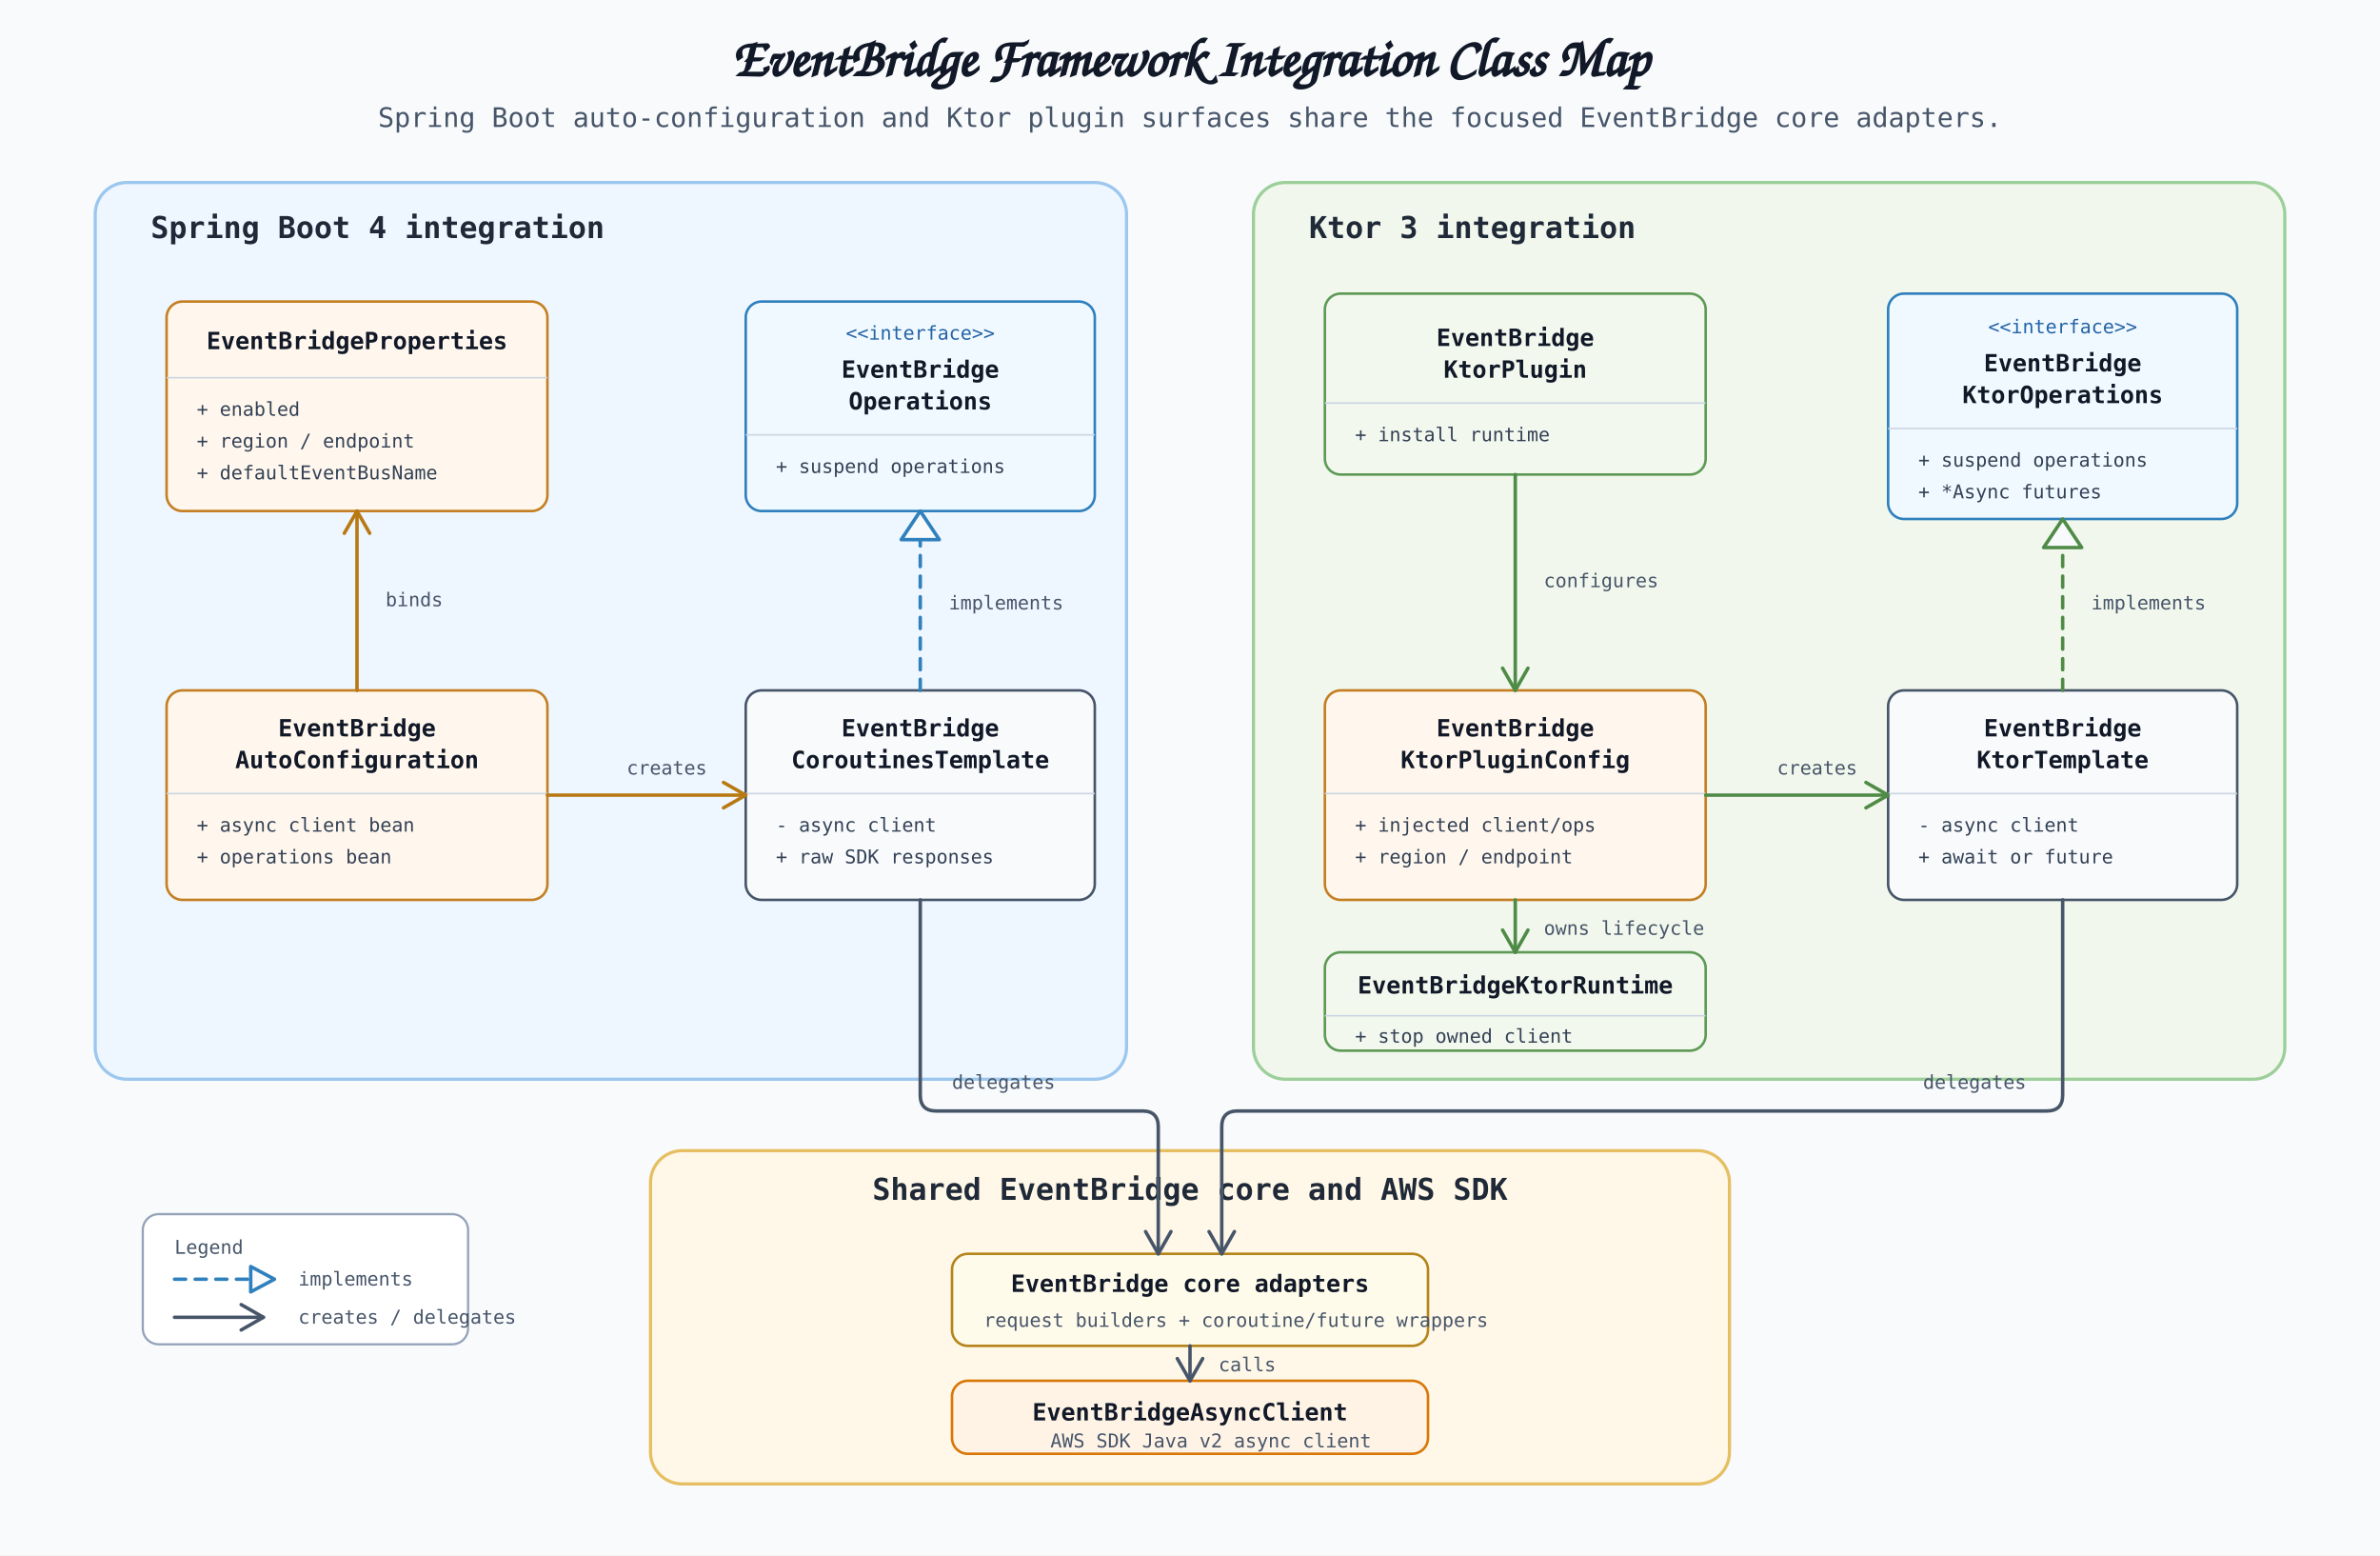
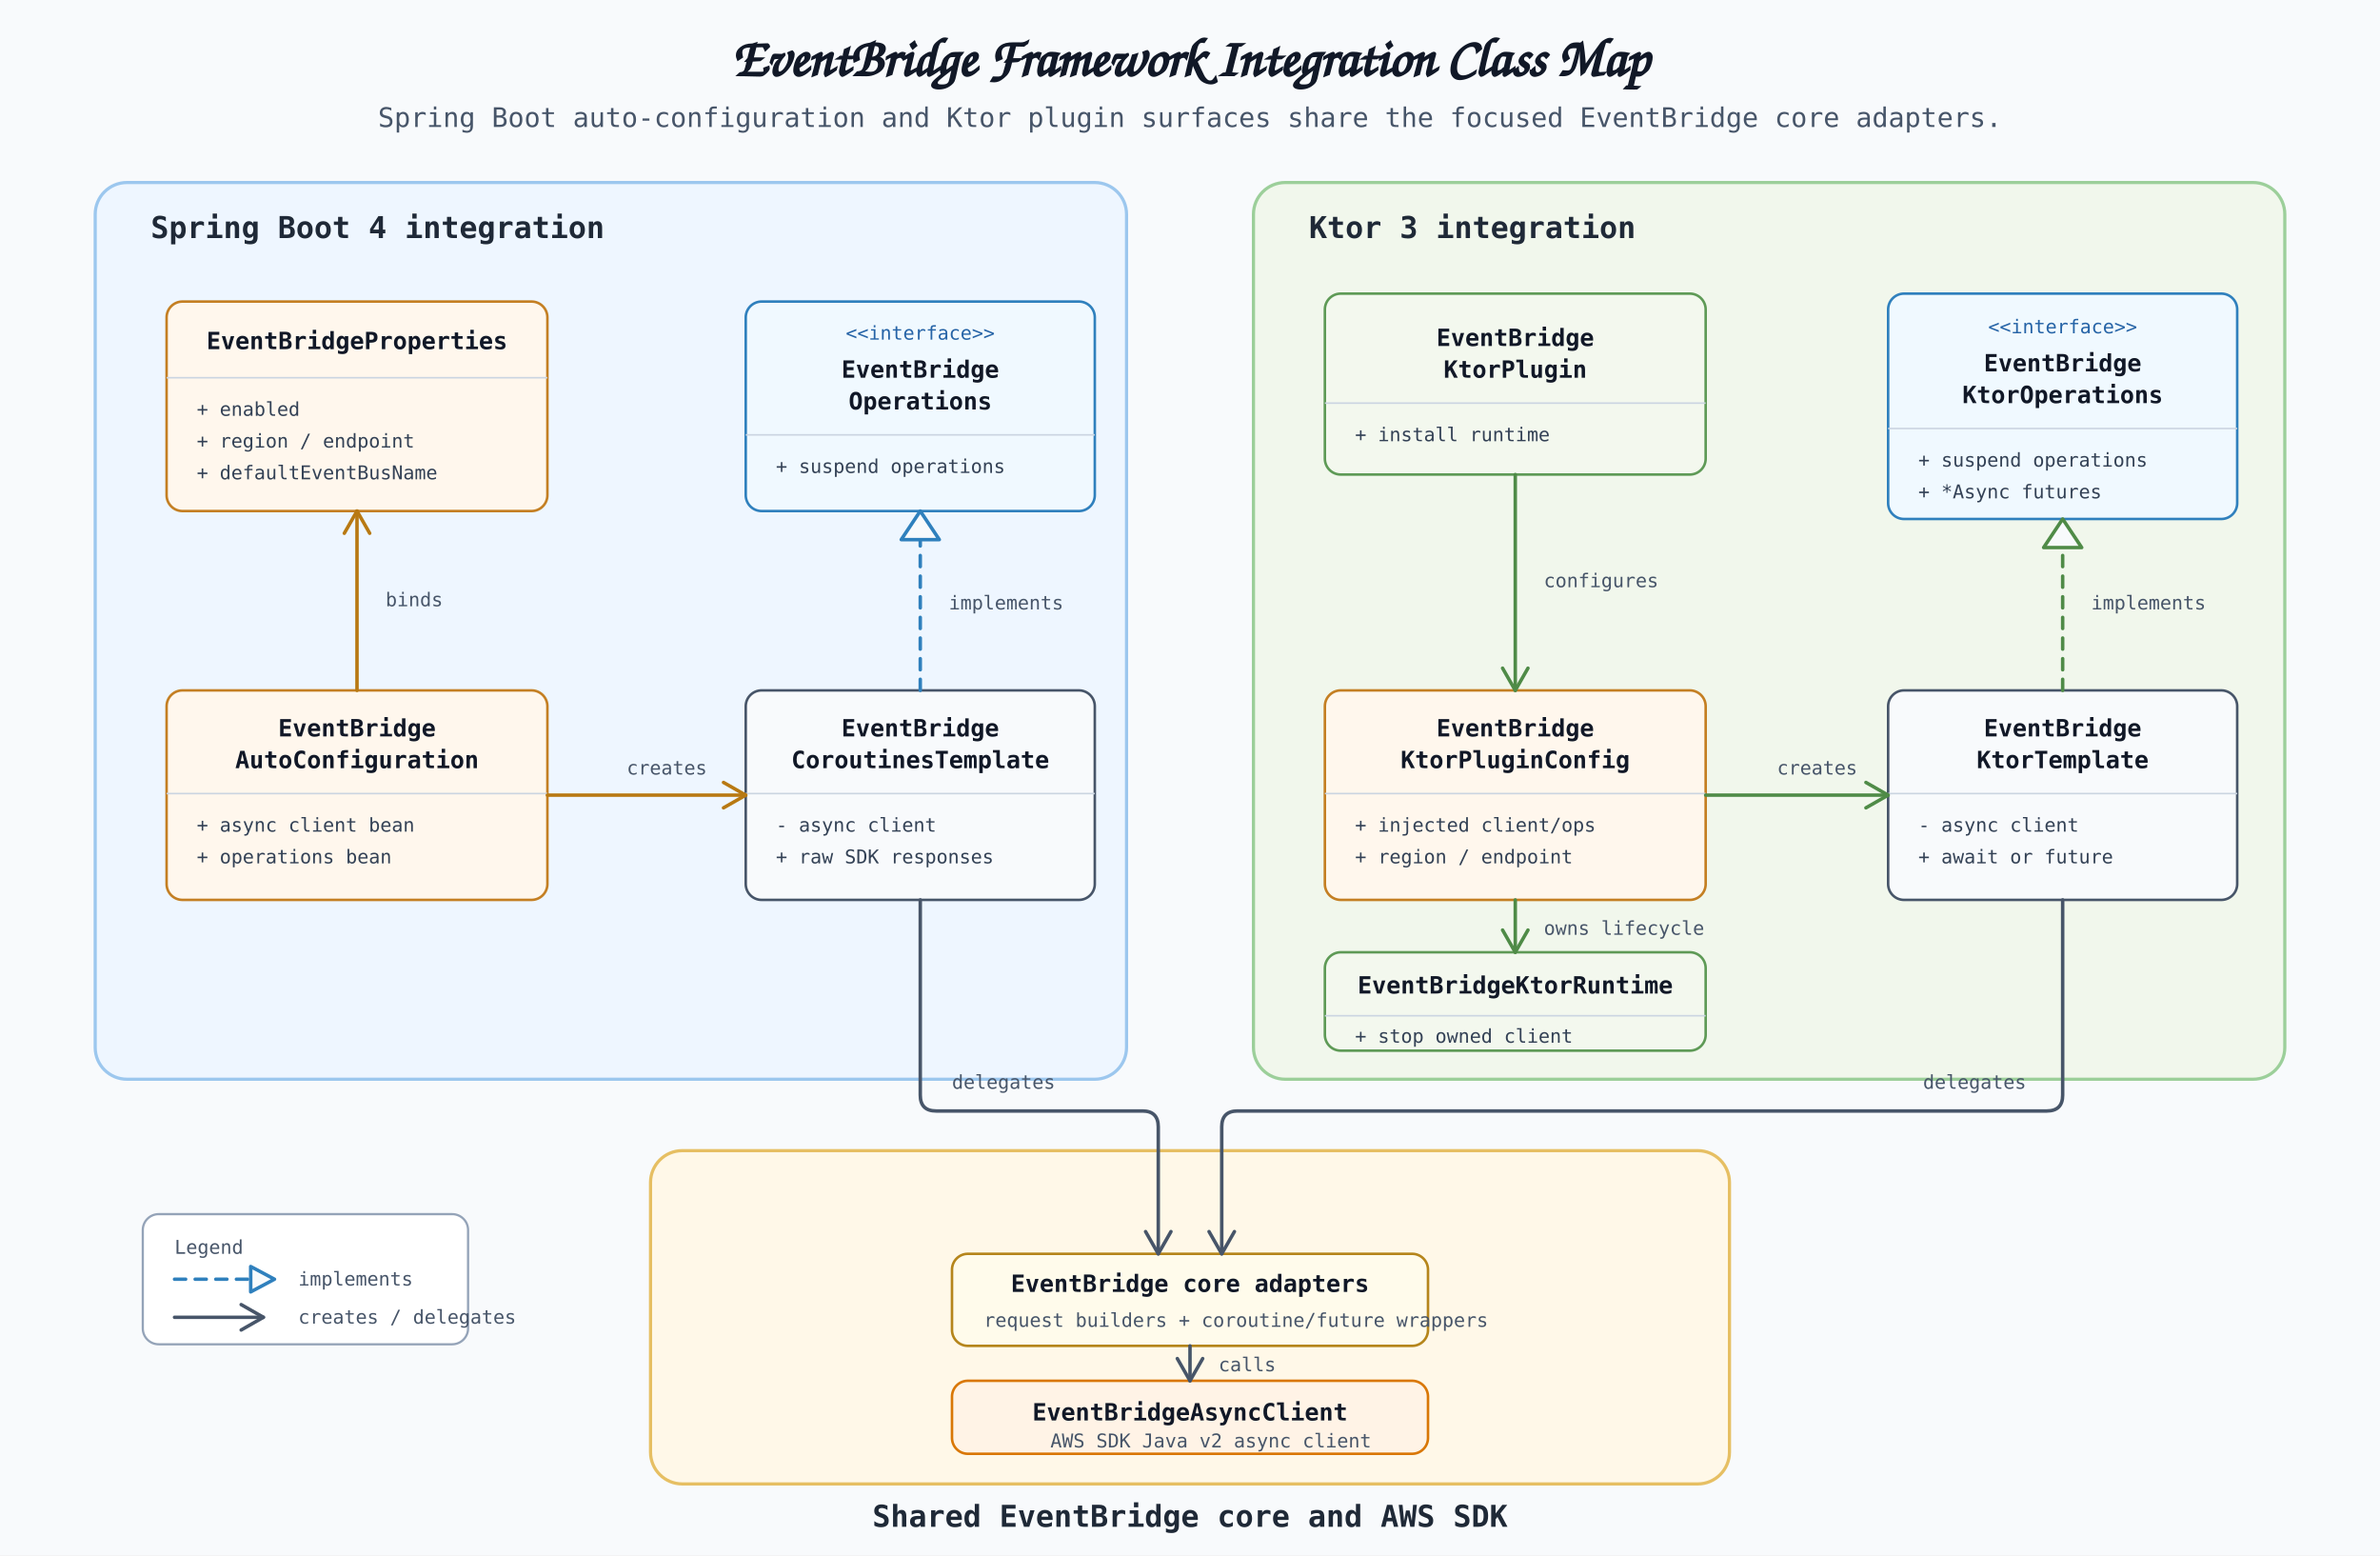
<svg xmlns="http://www.w3.org/2000/svg" width="1500" height="980" viewBox="0 0 1500 980" role="img" aria-labelledby="title desc">
  <defs>
    <style>
      .canvas { fill: #f8fafc; }
      .title { font: 700 34px "Architects Daughter", "Comic Sans MS", cursive; fill: #111827; }
      .subtitle { font: 17px "Comic Mono", "SFMono-Regular", monospace; fill: #475569; }
      .layer { fill: #eef6ff; stroke: #9cc7ee; stroke-width: 2; rx: 20; }
      .layer.ktor { fill: #f1f7ec; stroke: #9ccf9a; }
      .layer.shared { fill: #fff8e8; stroke: #e6bf63; }
      .layer-title { font: 700 19px "Comic Mono", "SFMono-Regular", monospace; fill: #1f2937; }
      .card { fill: #ffffff; stroke: #64748b; stroke-width: 1.6; rx: 10; }
      .interface-card { fill: #f0f9ff; stroke: #2f80bd; }
      .impl-card { fill: #f8fafc; stroke: #475569; }
      .config-card { fill: #fff7ed; stroke: #c47f23; }
      .runtime-card { fill: #f3f8ee; stroke: #5e9a56; }
      .shared-card { fill: #fffbeb; stroke: #b5851b; }
      .aws-card { fill: #fff3e6; stroke: #d97706; }
      .legend-box { fill: #ffffff; stroke: #94a3b8; stroke-width: 1.4; rx: 10; }
      .card-title { font: 700 15px "Comic Mono", "SFMono-Regular", monospace; fill: #111827; text-anchor: middle; }
      .stereo { font: 12px "Comic Mono", "SFMono-Regular", monospace; fill: #2563a6; text-anchor: middle; }
      .method { font: 12px "Comic Mono", "SFMono-Regular", monospace; fill: #334155; }
      .note { font: 12px "Comic Mono", "SFMono-Regular", monospace; fill: #475569; }
      .divider { stroke: #cbd5e1; stroke-width: 1; }
      .connector { fill: none; stroke: #334155; stroke-width: 2.2; stroke-linecap: round; stroke-linejoin: round; }
      .connector.dashed { stroke-dasharray: 7 6; }
      .connector.blue { stroke: #2f80bd; }
      .connector.green { stroke: #4f8b47; }
      .connector.amber { stroke: #b87912; }
      .connector.gray { stroke: #475569; }
      .arrow-open { fill: none; stroke-width: 2.2; stroke-linecap: round; stroke-linejoin: round; stroke-dasharray: none; style: stroke-dasharray:none; }
      .triangle { fill: #f8fafc; stroke-width: 2.2; stroke-linejoin: round; stroke-dasharray: none; style: stroke-dasharray:none; }
      .legend { font: 12px "Comic Mono", "SFMono-Regular", monospace; fill: #475569; }
    </style>
  </defs>
  <rect class="canvas" x="0" y="0" width="1500" height="980" />
  <text class="title" x="750" y="48" text-anchor="middle">EventBridge Framework Integration Class Map</text>
  <text class="subtitle" x="750" y="80" text-anchor="middle">Spring Boot auto-configuration and Ktor plugin surfaces share the focused EventBridge core adapters.</text>
  <rect class="layer" x="60" y="115" width="650" height="565" />
  <text class="layer-title" x="95" y="150">Spring Boot 4 integration</text>
  <rect class="layer ktor" x="790" y="115" width="650" height="565" />
  <text class="layer-title" x="825" y="150">Ktor 3 integration</text>
  <rect class="layer shared" x="410" y="725" width="680" height="210" />
-   <text class="layer-title" x="750" y="756" text-anchor="middle">Shared EventBridge core and AWS SDK</text>
+   <text class="layer-title" x="750" y="962" text-anchor="middle">Shared EventBridge core and AWS SDK</text>
  <g id="spring-props">
    <rect id="card-spring-props" class="card config-card" x="105" y="190" width="240" height="132" />
    <text class="card-title" x="225" y="220">EventBridgeProperties</text>
    <line class="divider" x1="105" y1="238" x2="345" y2="238" />
    <text class="method" x="124" y="262">+ enabled</text>
    <text class="method" x="124" y="282">+ region / endpoint</text>
    <text class="method" x="124" y="302">+ defaultEventBusName</text>
  </g>
  <g id="spring-ops">
    <rect id="card-spring-ops" class="card interface-card" x="470" y="190" width="220" height="132" />
    <text class="stereo" x="580" y="214">&lt;&lt;interface&gt;&gt;</text>
    <text class="card-title" x="580" y="238">EventBridge</text>
    <text class="card-title" x="580" y="258">Operations</text>
    <line class="divider" x1="470" y1="274" x2="690" y2="274" />
    <text class="method" x="489" y="298">+ suspend operations</text>
  </g>
  <g id="spring-auto">
    <rect id="card-spring-auto" class="card config-card" x="105" y="435" width="240" height="132" />
    <text class="card-title" x="225" y="464">EventBridge</text>
    <text class="card-title" x="225" y="484">AutoConfiguration</text>
    <line class="divider" x1="105" y1="500" x2="345" y2="500" />
    <text class="method" x="124" y="524">+ async client bean</text>
    <text class="method" x="124" y="544">+ operations bean</text>
  </g>
  <g id="spring-template">
    <rect id="card-spring-template" class="card impl-card" x="470" y="435" width="220" height="132" />
    <text class="card-title" x="580" y="464">EventBridge</text>
    <text class="card-title" x="580" y="484">CoroutinesTemplate</text>
    <line class="divider" x1="470" y1="500" x2="690" y2="500" />
    <text class="method" x="489" y="524">- async client</text>
    <text class="method" x="489" y="544">+ raw SDK responses</text>
  </g>
  <g id="ktor-plugin">
    <rect id="card-ktor-plugin" class="card runtime-card" x="835" y="185" width="240" height="114" />
    <text class="card-title" x="955" y="218">EventBridge</text>
    <text class="card-title" x="955" y="238">KtorPlugin</text>
    <line class="divider" x1="835" y1="254" x2="1075" y2="254" />
    <text class="method" x="854" y="278">+ install runtime</text>
  </g>
  <g id="ktor-ops">
    <rect id="card-ktor-ops" class="card interface-card" x="1190" y="185" width="220" height="142" />
    <text class="stereo" x="1300" y="210">&lt;&lt;interface&gt;&gt;</text>
    <text class="card-title" x="1300" y="234">EventBridge</text>
    <text class="card-title" x="1300" y="254">KtorOperations</text>
    <line class="divider" x1="1190" y1="270" x2="1410" y2="270" />
    <text class="method" x="1209" y="294">+ suspend operations</text>
    <text class="method" x="1209" y="314">+ *Async futures</text>
  </g>
  <g id="ktor-config">
    <rect id="card-ktor-config" class="card config-card" x="835" y="435" width="240" height="132" />
    <text class="card-title" x="955" y="464">EventBridge</text>
    <text class="card-title" x="955" y="484">KtorPluginConfig</text>
    <line class="divider" x1="835" y1="500" x2="1075" y2="500" />
    <text class="method" x="854" y="524">+ injected client/ops</text>
    <text class="method" x="854" y="544">+ region / endpoint</text>
  </g>
  <g id="ktor-template">
    <rect id="card-ktor-template" class="card impl-card" x="1190" y="435" width="220" height="132" />
    <text class="card-title" x="1300" y="464">EventBridge</text>
    <text class="card-title" x="1300" y="484">KtorTemplate</text>
    <line class="divider" x1="1190" y1="500" x2="1410" y2="500" />
    <text class="method" x="1209" y="524">- async client</text>
    <text class="method" x="1209" y="544">+ await or future</text>
  </g>
  <g id="ktor-runtime">
    <rect id="card-ktor-runtime" class="card runtime-card" x="835" y="600" width="240" height="62" />
    <text class="card-title" x="955" y="626">EventBridgeKtorRuntime</text>
    <line class="divider" x1="835" y1="640" x2="1075" y2="640" />
    <text class="method" x="854" y="657">+ stop owned client</text>
  </g>
  <g id="core-adapters">
    <rect id="card-core-adapters" class="card shared-card" x="600" y="790" width="300" height="58" />
    <text class="card-title" x="750" y="814">EventBridge core adapters</text>
    <text class="note" x="620" y="836">request builders + coroutine/future wrappers</text>
  </g>
  <g id="aws-client">
    <rect id="card-aws-client" class="card aws-card" x="600" y="870" width="300" height="46" />
    <text class="card-title" x="750" y="895">EventBridgeAsyncClient</text>
    <text class="note" x="662" y="912">AWS SDK Java v2 async client</text>
  </g>
  <path class="connector dashed blue" d="M 580 435 L 580 340" />
  <polygon class="triangle" points="580,322 568,340 592,340" stroke="#2f80bd" />
  <text class="note" x="598" y="384">implements</text>
  <path class="connector amber" d="M 225 435 L 225 322" />
  <polyline class="arrow-open" points="217,336 225,322 233,336" stroke="#b87912" />
  <text class="note" x="243" y="382">binds</text>
  <path class="connector amber" d="M 345 501 L 470 501" />
  <polyline class="arrow-open" points="456,493 470,501 456,509" stroke="#b87912" />
  <text class="note" x="395" y="488">creates</text>
  <path class="connector dashed green" d="M 1300 435 L 1300 345" />
  <polygon class="triangle" points="1300,327 1288,345 1312,345" stroke="#4f8b47" />
  <text class="note" x="1318" y="384">implements</text>
  <path class="connector green" d="M 955 299 L 955 435" />
  <polyline class="arrow-open" points="947,421 955,435 963,421" stroke="#4f8b47" />
  <text class="note" x="973" y="370">configures</text>
  <path class="connector green" d="M 1075 501 L 1190 501" />
  <polyline class="arrow-open" points="1176,493 1190,501 1176,509" stroke="#4f8b47" />
  <text class="note" x="1120" y="488">creates</text>
  <path class="connector green" d="M 955 567 L 955 600" />
  <polyline class="arrow-open" points="947,586 955,600 963,586" stroke="#4f8b47" />
  <text class="note" x="973" y="589">owns lifecycle</text>
  <path class="connector gray" d="M 580 567 L 580 690 Q 580 700 590 700 L 720 700 Q 730 700 730 710 L 730 790" />
  <polyline class="arrow-open" points="722,776 730,790 738,776" stroke="#475569" />
  <text class="note" x="600" y="686">delegates</text>
  <path class="connector gray" d="M 1300 567 L 1300 690 Q 1300 700 1290 700 L 780 700 Q 770 700 770 710 L 770 790" />
  <polyline class="arrow-open" points="762,776 770,790 778,776" stroke="#475569" />
  <text class="note" x="1212" y="686">delegates</text>
  <path class="connector gray" d="M 750 848 L 750 870" />
  <polyline class="arrow-open" points="742,856 750,870 758,856" stroke="#475569" />
  <text class="note" x="768" y="864">calls</text>
  <g id="legend">
    <rect class="legend-box" x="90" y="765" width="205" height="82" />
    <text class="legend" x="110" y="790">Legend</text>
    <path class="connector dashed blue" d="M 110 806 L 158 806" />
    <polygon class="triangle" points="173,806 158,798 158,814" stroke="#2f80bd" />
    <text class="legend" x="188" y="810">implements</text>
    <path class="connector gray" d="M 110 830 L 166 830" />
    <polyline class="arrow-open" points="152,822 166,830 152,838" stroke="#475569" />
    <text class="legend" x="188" y="834">creates / delegates</text>
  </g>
</svg>
